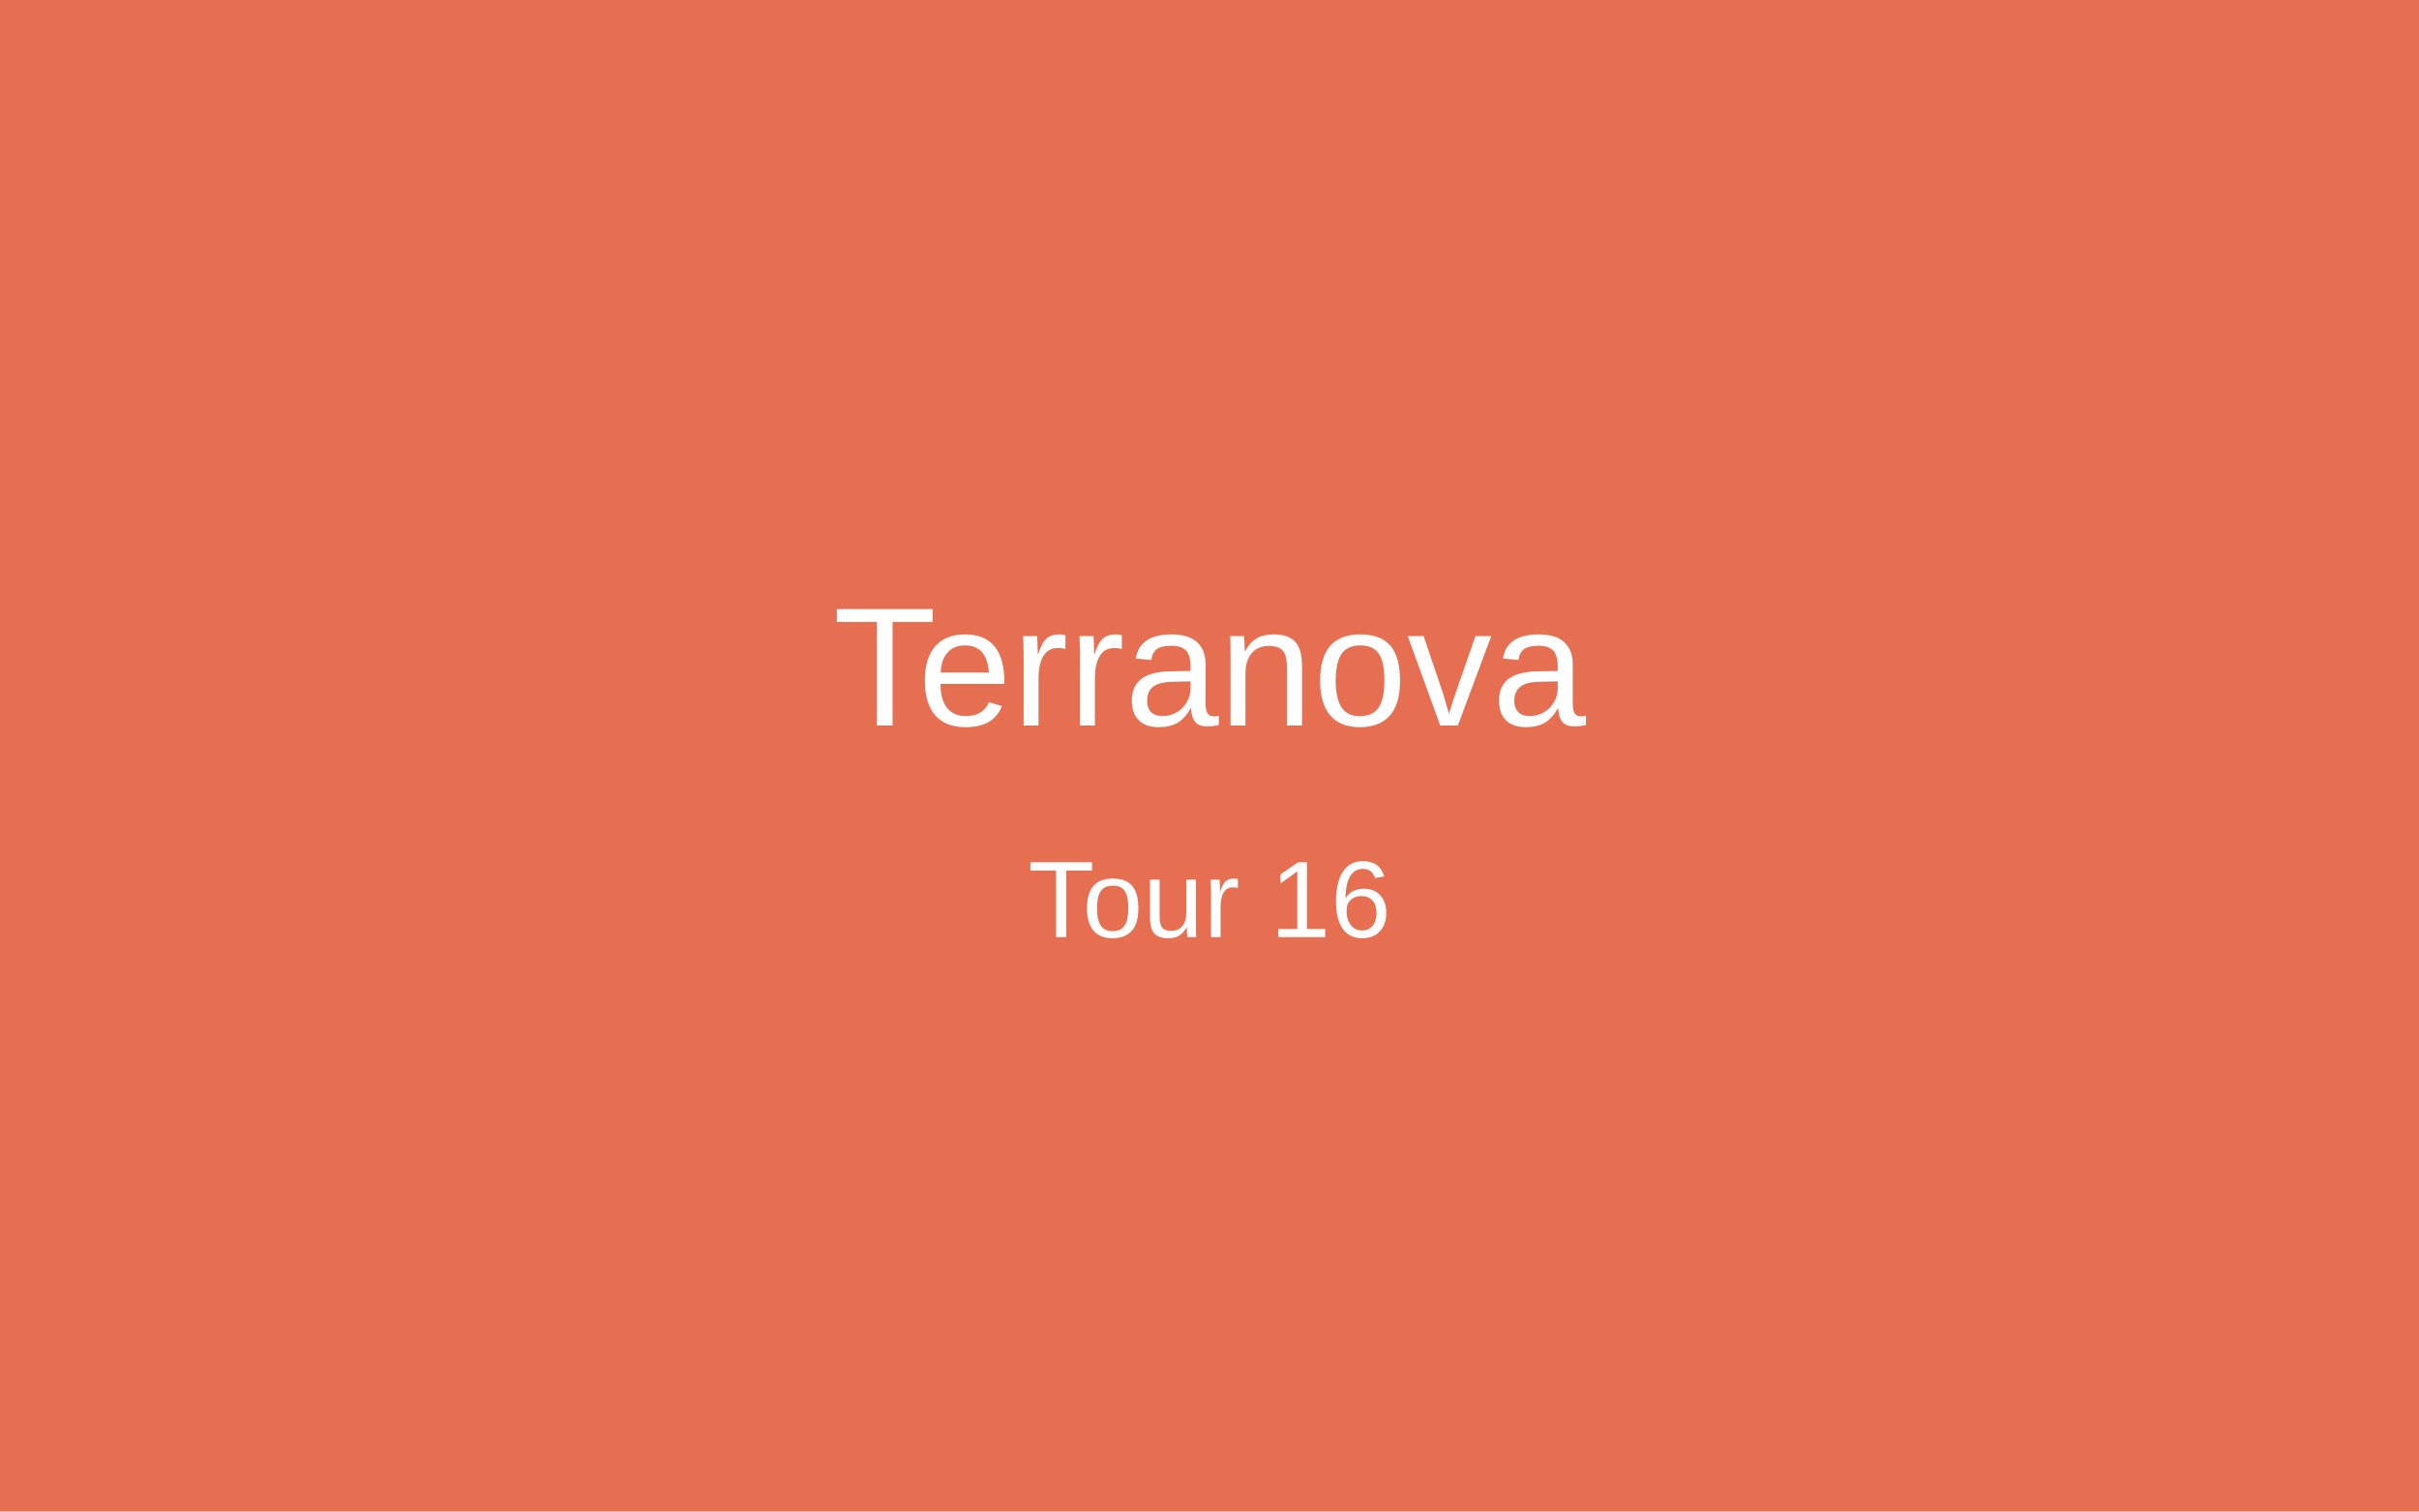
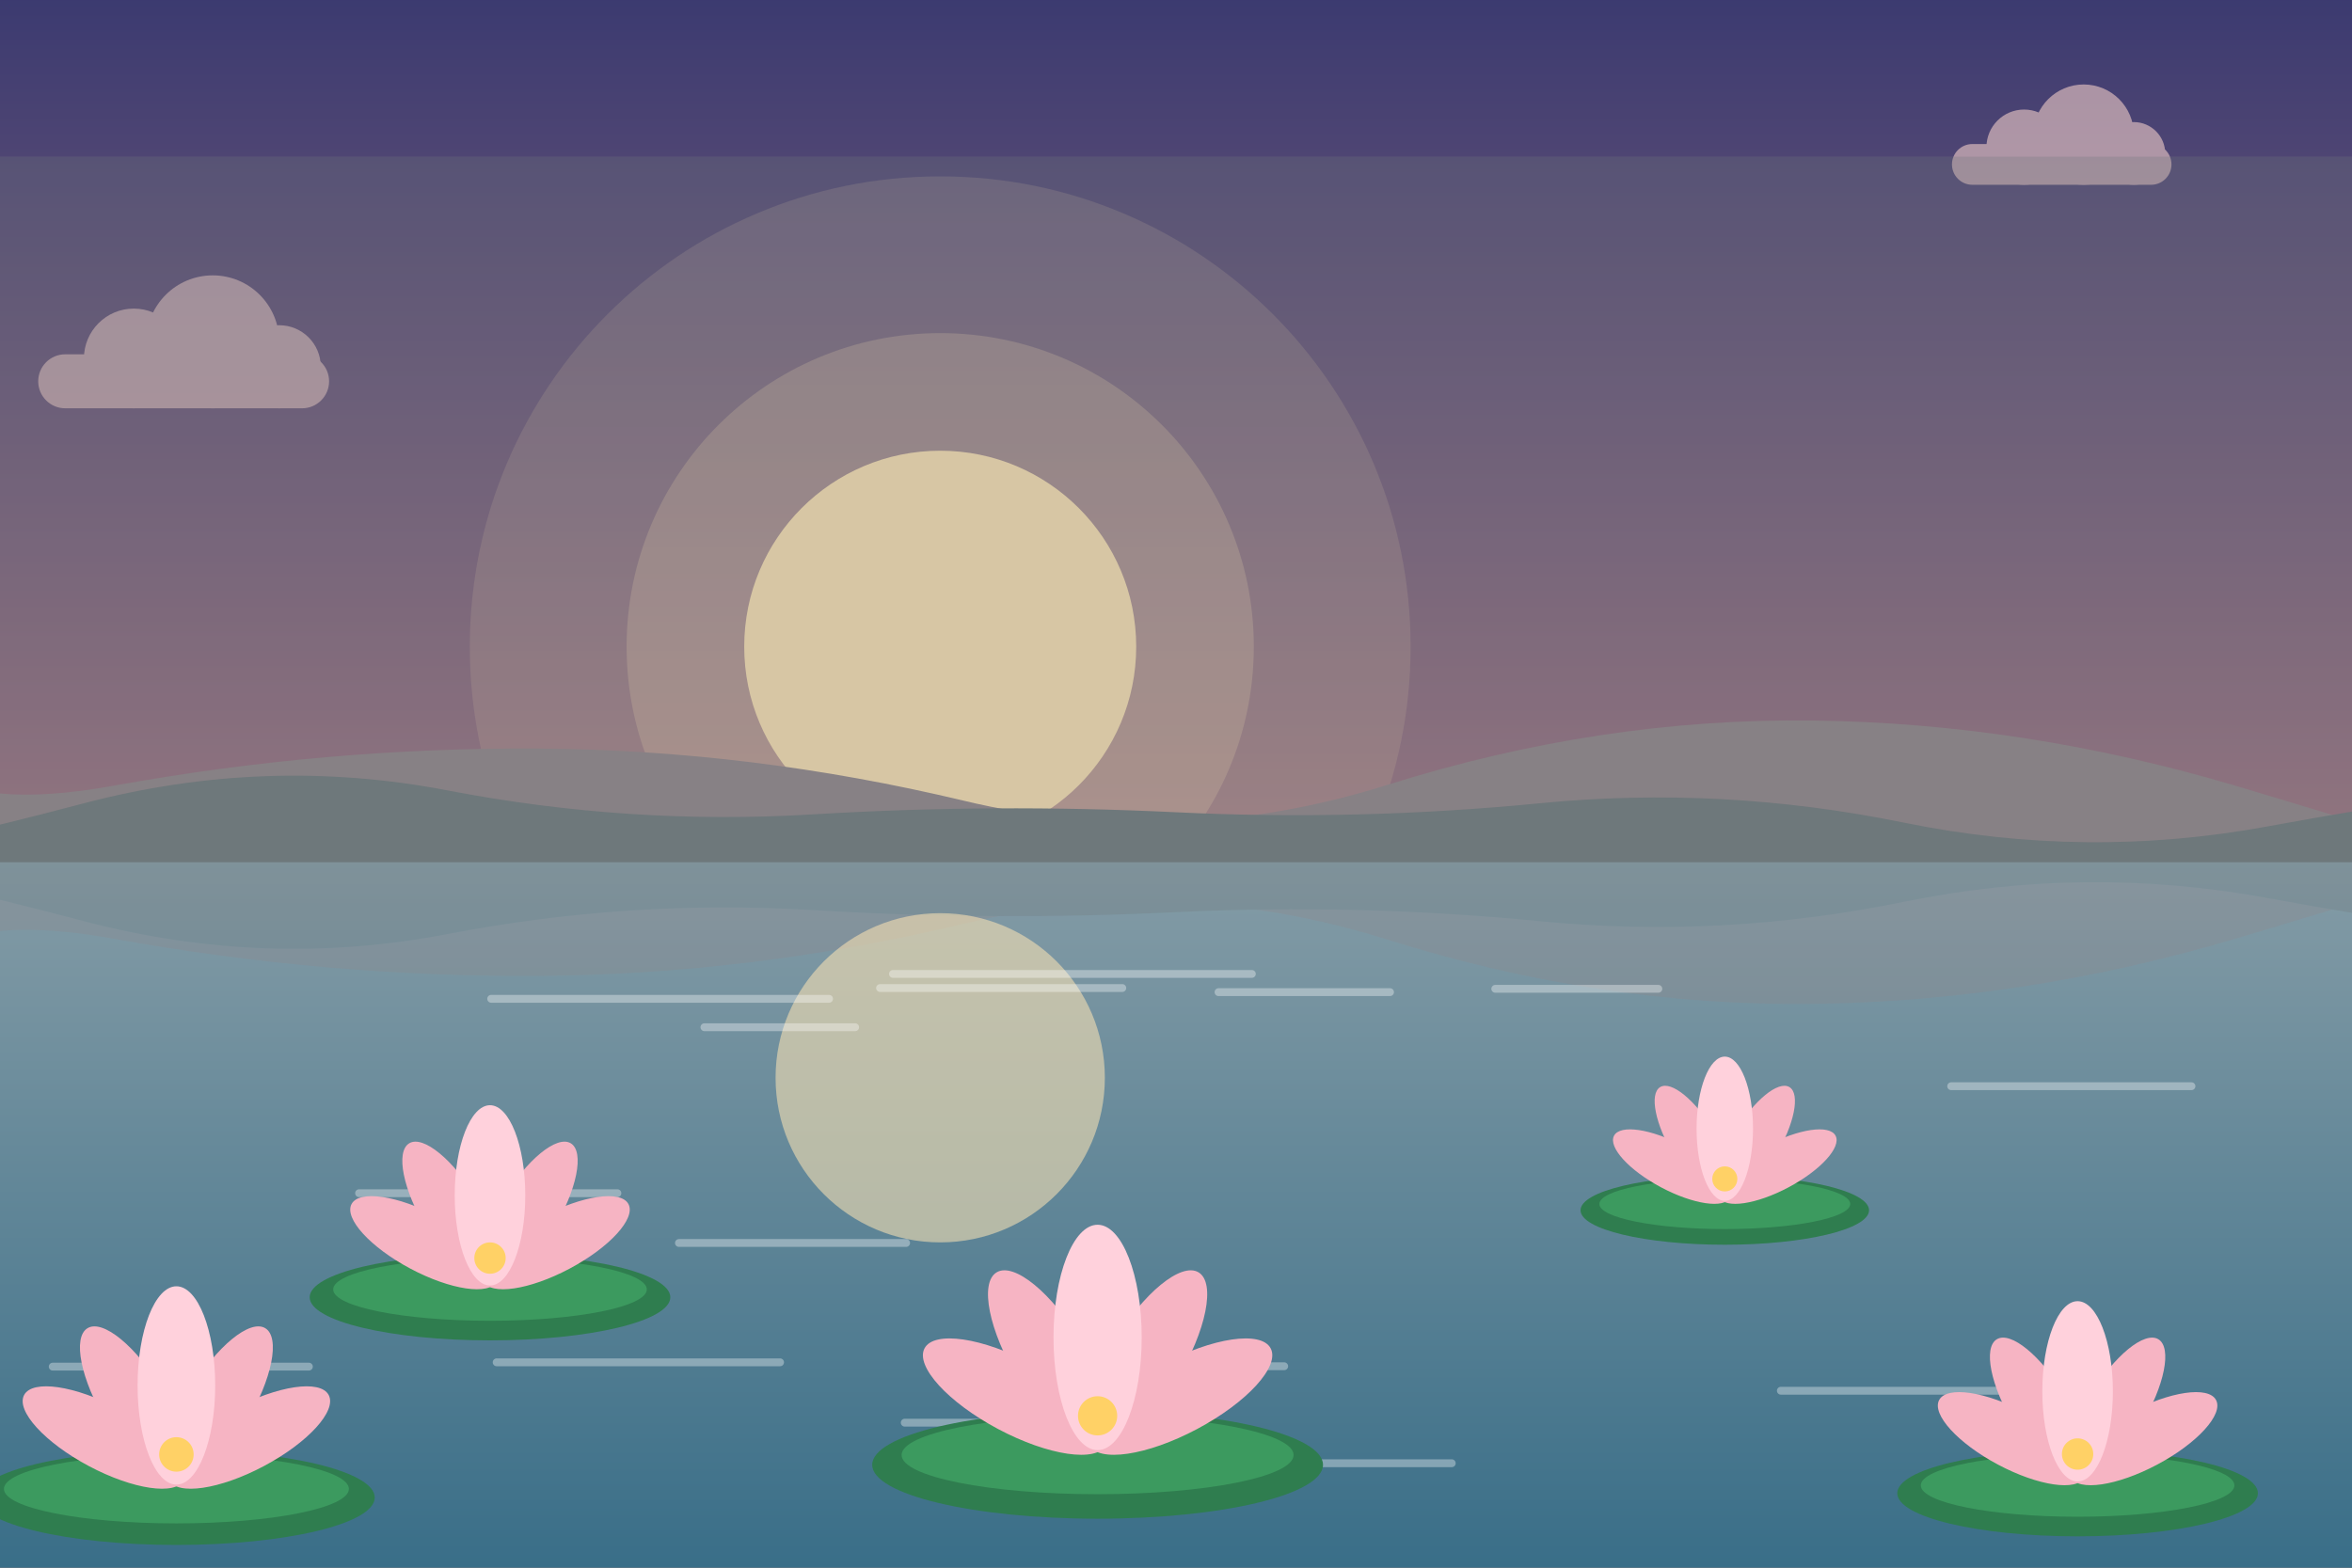
- <svg xmlns="http://www.w3.org/2000/svg" width="800" height="500" viewBox="0 0 800 500">
-   <rect width="800" height="500" fill="#e76f51" />
-   <text x="400" y="240" font-family="Arial, sans-serif" font-size="56" fill="#fff" text-anchor="middle">Terranova</text>
-   <text x="400" y="310" font-family="Arial, sans-serif" font-size="36" fill="#fff" text-anchor="middle">Tour 16</text>
+ <svg xmlns="http://www.w3.org/2000/svg" viewBox="0 0 1200 800" width="1200" height="800" preserveAspectRatio="xMidYMid slice" role="img">
+   <defs>
+     <linearGradient id="sky" x1="0" y1="0" x2="0" y2="1">
+       <stop offset="0" stop-color="#3b3a70" />
+       <stop offset="1" stop-color="#f3a58f" />
+     </linearGradient>
+   </defs>
+   <rect width="1200" height="800" fill="url(#sky)" />
+   <circle cx="479.7" cy="330.0" r="240.0" fill="#ffe5b4" opacity=".16" />
+   <circle cx="479.7" cy="330.0" r="160.0" fill="#ffe5b4" opacity=".25" />
+   <circle cx="479.7" cy="330.0" r="100.0" fill="#ffe5b4" />
+   <g fill="#ffd9cf" opacity=".55" transform="translate(93.7,180.8) scale(1.06)">
+     <rect x="-70" y="0" width="140" height="26" rx="13" />
+     <circle cx="-24" cy="2" r="24" />
+     <circle cx="14" cy="-6" r="32" />
+     <circle cx="46" cy="6" r="20" />
+   </g>
+   <g fill="#ffd9cf" opacity=".55" transform="translate(1051.9,73.5) scale(0.80)">
+     <rect x="-70" y="0" width="140" height="26" rx="13" />
+     <circle cx="-24" cy="2" r="24" />
+     <circle cx="14" cy="-6" r="32" />
+     <circle cx="46" cy="6" r="20" />
+   </g>
+   <path d="M-50.0,356.9 Q-50.0,420.5 58.3,400.9 Q166.7,381.3 275.0,382.0 Q383.3,382.7 491.7,408.6 Q600.0,434.5 708.3,400.4 Q816.7,366.3 925.0,367.7 Q1033.3,369.0 1141.7,401.3 Q1250.0,433.6 1250.0,435.6 L1250.0,437.5 L1250,800 L-50,800 Z" fill="#908589" />
+   <path d="M-50.0,428.9 Q-50.0,434.4 42.9,409.9 Q135.7,385.5 228.6,403.4 Q321.4,421.2 414.3,415.6 Q507.1,410.0 600.0,414.5 Q692.9,419.0 785.7,409.9 Q878.6,400.8 971.4,419.8 Q1064.3,438.8 1157.1,421.7 Q1250.0,404.7 1250.0,408.8 L1250.0,412.9 L1250,800 L-50,800 Z" fill="#6e787b" />
+   <defs>
+     <linearGradient id="lake" x1="0" y1="0" x2="0" y2="1">
+       <stop offset="0" stop-color="#859ca6" />
+       <stop offset="1" stop-color="#396e88" />
+     </linearGradient>
+   </defs>
+   <rect x="0.0" y="440.0" width="1200.0" height="360.0" rx="0" fill="url(#lake)" />
+   <g transform="translate(0,880) scale(1,-1)" opacity=".28">
+     <path d="M-50.0,356.9 Q-50.0,420.5 58.3,400.9 Q166.7,381.3 275.0,382.0 Q383.3,382.7 491.7,408.6 Q600.0,434.5 708.3,400.4 Q816.7,366.3 925.0,367.7 Q1033.3,369.0 1141.7,401.3 Q1250.0,433.6 1250.0,435.6 L1250.0,437.5 L1250,800 L-50,800 Z" fill="#908589" />
+     <path d="M-50.0,428.9 Q-50.0,434.4 42.9,409.9 Q135.7,385.5 228.6,403.4 Q321.4,421.2 414.3,415.6 Q507.1,410.0 600.0,414.5 Q692.9,419.0 785.7,409.9 Q878.6,400.8 971.4,419.8 Q1064.3,438.8 1157.1,421.7 Q1250.0,404.7 1250.0,408.8 L1250.0,412.9 L1250,800 L-50,800 Z" fill="#6e787b" />
+   </g>
+   <circle cx="479.7" cy="550.0" r="84.0" fill="#ffe5b4" opacity=".55" />
+   <rect x="1013.3" y="721.2" width="80.4" height="4.0" rx="2" fill="#ffffff" opacity=".35" />
+   <rect x="24.9" y="695.4" width="134.7" height="4.0" rx="2" fill="#ffffff" opacity=".35" />
+   <rect x="760.9" y="502.6" width="87.2" height="4.0" rx="2" fill="#ffffff" opacity=".35" />
+   <rect x="906.6" y="707.7" width="149.5" height="4.0" rx="2" fill="#ffffff" opacity=".35" />
+   <rect x="62.4" y="756.3" width="85.1" height="4.0" rx="2" fill="#ffffff" opacity=".35" />
+   <rect x="251.4" y="693.2" width="148.6" height="4.0" rx="2" fill="#ffffff" opacity=".35" />
+   <rect x="459.6" y="724.0" width="96.3" height="4.0" rx="2" fill="#ffffff" opacity=".35" />
+   <rect x="500.5" y="695.2" width="156.7" height="4.0" rx="2" fill="#ffffff" opacity=".35" />
+   <rect x="248.6" y="507.7" width="176.4" height="4.0" rx="2" fill="#ffffff" opacity=".35" />
+   <rect x="357.4" y="522.2" width="80.9" height="4.0" rx="2" fill="#ffffff" opacity=".35" />
+   <rect x="453.6" y="495.0" width="187.1" height="4.0" rx="2" fill="#ffffff" opacity=".35" />
+   <rect x="993.5" y="552.3" width="126.6" height="4.0" rx="2" fill="#ffffff" opacity=".35" />
+   <rect x="619.7" y="504.3" width="91.5" height="4.0" rx="2" fill="#ffffff" opacity=".35" />
+   <rect x="181.2" y="606.9" width="135.8" height="4.0" rx="2" fill="#ffffff" opacity=".35" />
+   <rect x="344.4" y="632.3" width="119.9" height="4.0" rx="2" fill="#ffffff" opacity=".35" />
+   <rect x="586.5" y="744.7" width="156.2" height="4.0" rx="2" fill="#ffffff" opacity=".35" />
+   <rect x="10.1" y="753.8" width="162.6" height="4.0" rx="2" fill="#ffffff" opacity=".35" />
+   <rect x="447.0" y="502.2" width="127.6" height="4.0" rx="2" fill="#ffffff" opacity=".35" />
+   <g transform="translate(250.0,640.0) scale(1.00)">
+     <ellipse cx="0" cy="22" rx="92" ry="22" fill="#2f7d4f" />
+     <ellipse cx="0" cy="18" rx="80" ry="16" fill="#3c9a5f" />
+     <ellipse cx="0" cy="-26" rx="15" ry="42" fill="#f6b4c3" transform="rotate(-62 0 12)" />
+     <ellipse cx="0" cy="-26" rx="15" ry="42" fill="#f6b4c3" transform="rotate(-31 0 12)" />
+     <ellipse cx="0" cy="-26" rx="15" ry="42" fill="#f6b4c3" transform="rotate(31 0 12)" />
+     <ellipse cx="0" cy="-26" rx="15" ry="42" fill="#f6b4c3" transform="rotate(62 0 12)" />
+     <ellipse cx="0" cy="-30" rx="18" ry="46" fill="#ffd1dc" />
+     <circle cx="0" cy="2" r="8" fill="#ffd166" />
+   </g>
+   <g transform="translate(880.0,600.0) scale(0.80)">
+     <ellipse cx="0" cy="22" rx="92" ry="22" fill="#2f7d4f" />
+     <ellipse cx="0" cy="18" rx="80" ry="16" fill="#3c9a5f" />
+     <ellipse cx="0" cy="-26" rx="15" ry="42" fill="#f6b4c3" transform="rotate(-62 0 12)" />
+     <ellipse cx="0" cy="-26" rx="15" ry="42" fill="#f6b4c3" transform="rotate(-31 0 12)" />
+     <ellipse cx="0" cy="-26" rx="15" ry="42" fill="#f6b4c3" transform="rotate(31 0 12)" />
+     <ellipse cx="0" cy="-26" rx="15" ry="42" fill="#f6b4c3" transform="rotate(62 0 12)" />
+     <ellipse cx="0" cy="-30" rx="18" ry="46" fill="#ffd1dc" />
+     <circle cx="0" cy="2" r="8" fill="#ffd166" />
+   </g>
+   <g transform="translate(560.0,720.0) scale(1.25)">
+     <ellipse cx="0" cy="22" rx="92" ry="22" fill="#2f7d4f" />
+     <ellipse cx="0" cy="18" rx="80" ry="16" fill="#3c9a5f" />
+     <ellipse cx="0" cy="-26" rx="15" ry="42" fill="#f6b4c3" transform="rotate(-62 0 12)" />
+     <ellipse cx="0" cy="-26" rx="15" ry="42" fill="#f6b4c3" transform="rotate(-31 0 12)" />
+     <ellipse cx="0" cy="-26" rx="15" ry="42" fill="#f6b4c3" transform="rotate(31 0 12)" />
+     <ellipse cx="0" cy="-26" rx="15" ry="42" fill="#f6b4c3" transform="rotate(62 0 12)" />
+     <ellipse cx="0" cy="-30" rx="18" ry="46" fill="#ffd1dc" />
+     <circle cx="0" cy="2" r="8" fill="#ffd166" />
+   </g>
+   <g transform="translate(1060.0,740.0) scale(1.00)">
+     <ellipse cx="0" cy="22" rx="92" ry="22" fill="#2f7d4f" />
+     <ellipse cx="0" cy="18" rx="80" ry="16" fill="#3c9a5f" />
+     <ellipse cx="0" cy="-26" rx="15" ry="42" fill="#f6b4c3" transform="rotate(-62 0 12)" />
+     <ellipse cx="0" cy="-26" rx="15" ry="42" fill="#f6b4c3" transform="rotate(-31 0 12)" />
+     <ellipse cx="0" cy="-26" rx="15" ry="42" fill="#f6b4c3" transform="rotate(31 0 12)" />
+     <ellipse cx="0" cy="-26" rx="15" ry="42" fill="#f6b4c3" transform="rotate(62 0 12)" />
+     <ellipse cx="0" cy="-30" rx="18" ry="46" fill="#ffd1dc" />
+     <circle cx="0" cy="2" r="8" fill="#ffd166" />
+   </g>
+   <g transform="translate(90.0,740.0) scale(1.10)">
+     <ellipse cx="0" cy="22" rx="92" ry="22" fill="#2f7d4f" />
+     <ellipse cx="0" cy="18" rx="80" ry="16" fill="#3c9a5f" />
+     <ellipse cx="0" cy="-26" rx="15" ry="42" fill="#f6b4c3" transform="rotate(-62 0 12)" />
+     <ellipse cx="0" cy="-26" rx="15" ry="42" fill="#f6b4c3" transform="rotate(-31 0 12)" />
+     <ellipse cx="0" cy="-26" rx="15" ry="42" fill="#f6b4c3" transform="rotate(31 0 12)" />
+     <ellipse cx="0" cy="-26" rx="15" ry="42" fill="#f6b4c3" transform="rotate(62 0 12)" />
+     <ellipse cx="0" cy="-30" rx="18" ry="46" fill="#ffd1dc" />
+     <circle cx="0" cy="2" r="8" fill="#ffd166" />
+   </g>
</svg>
